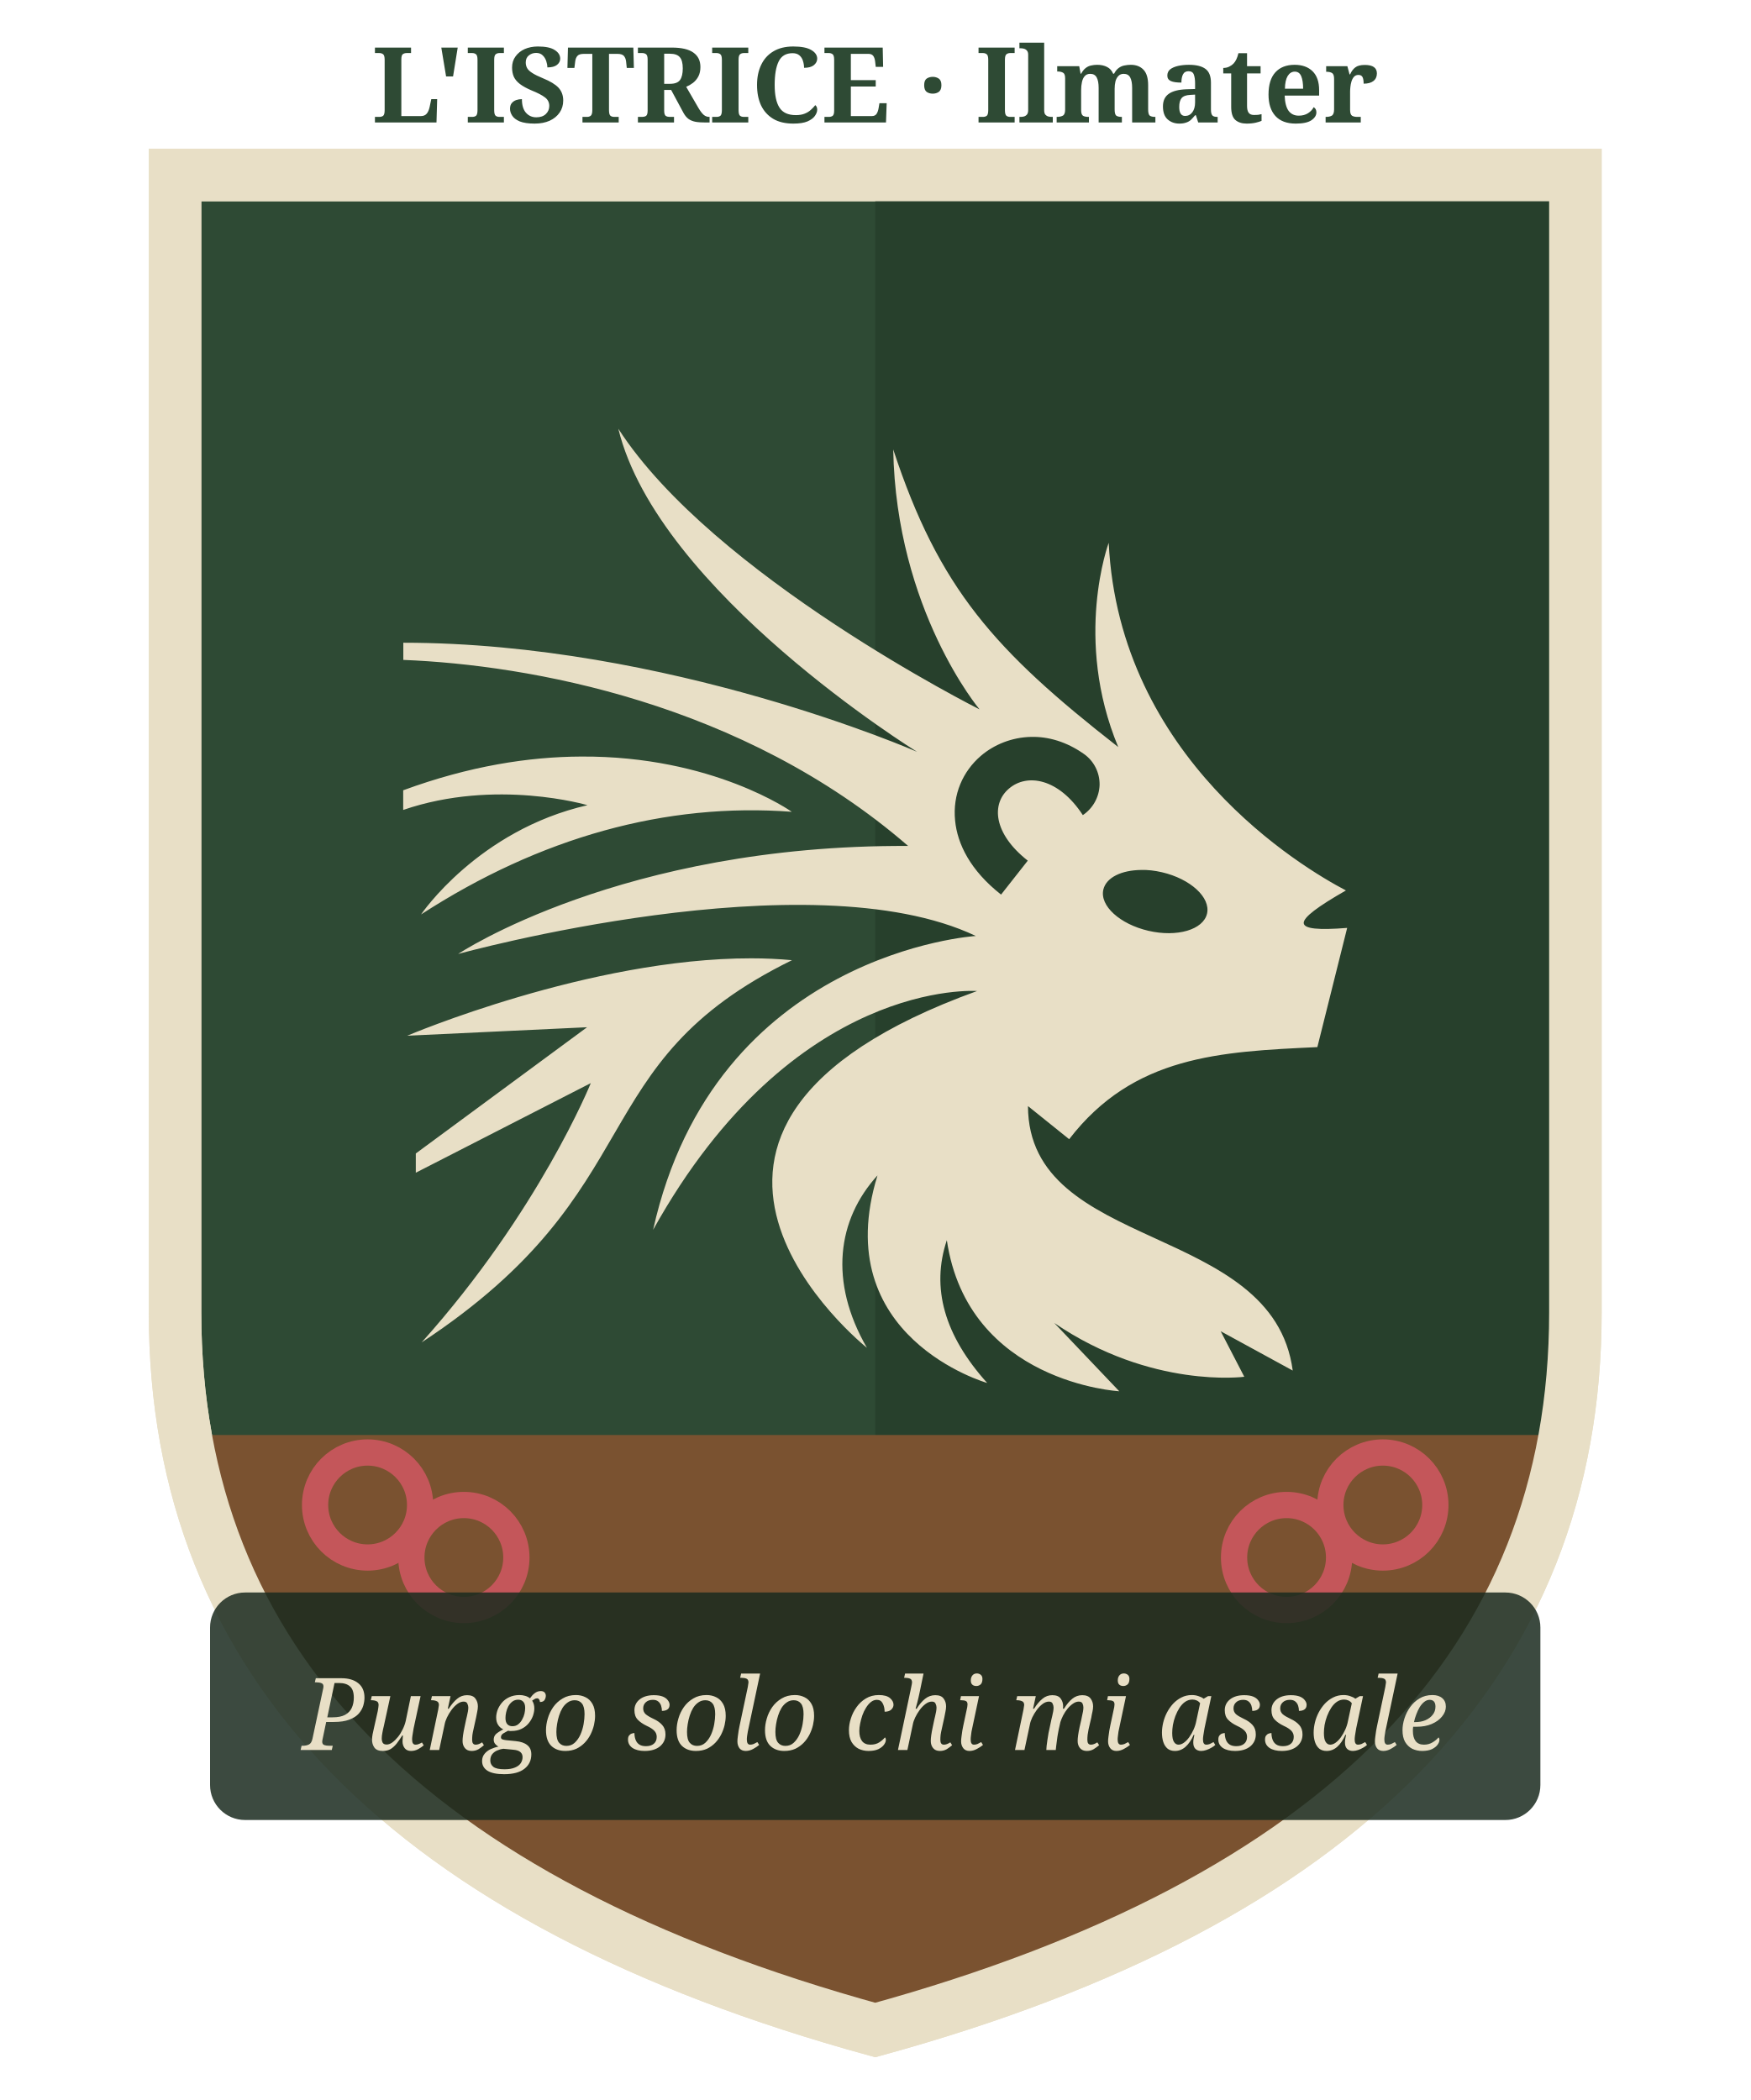
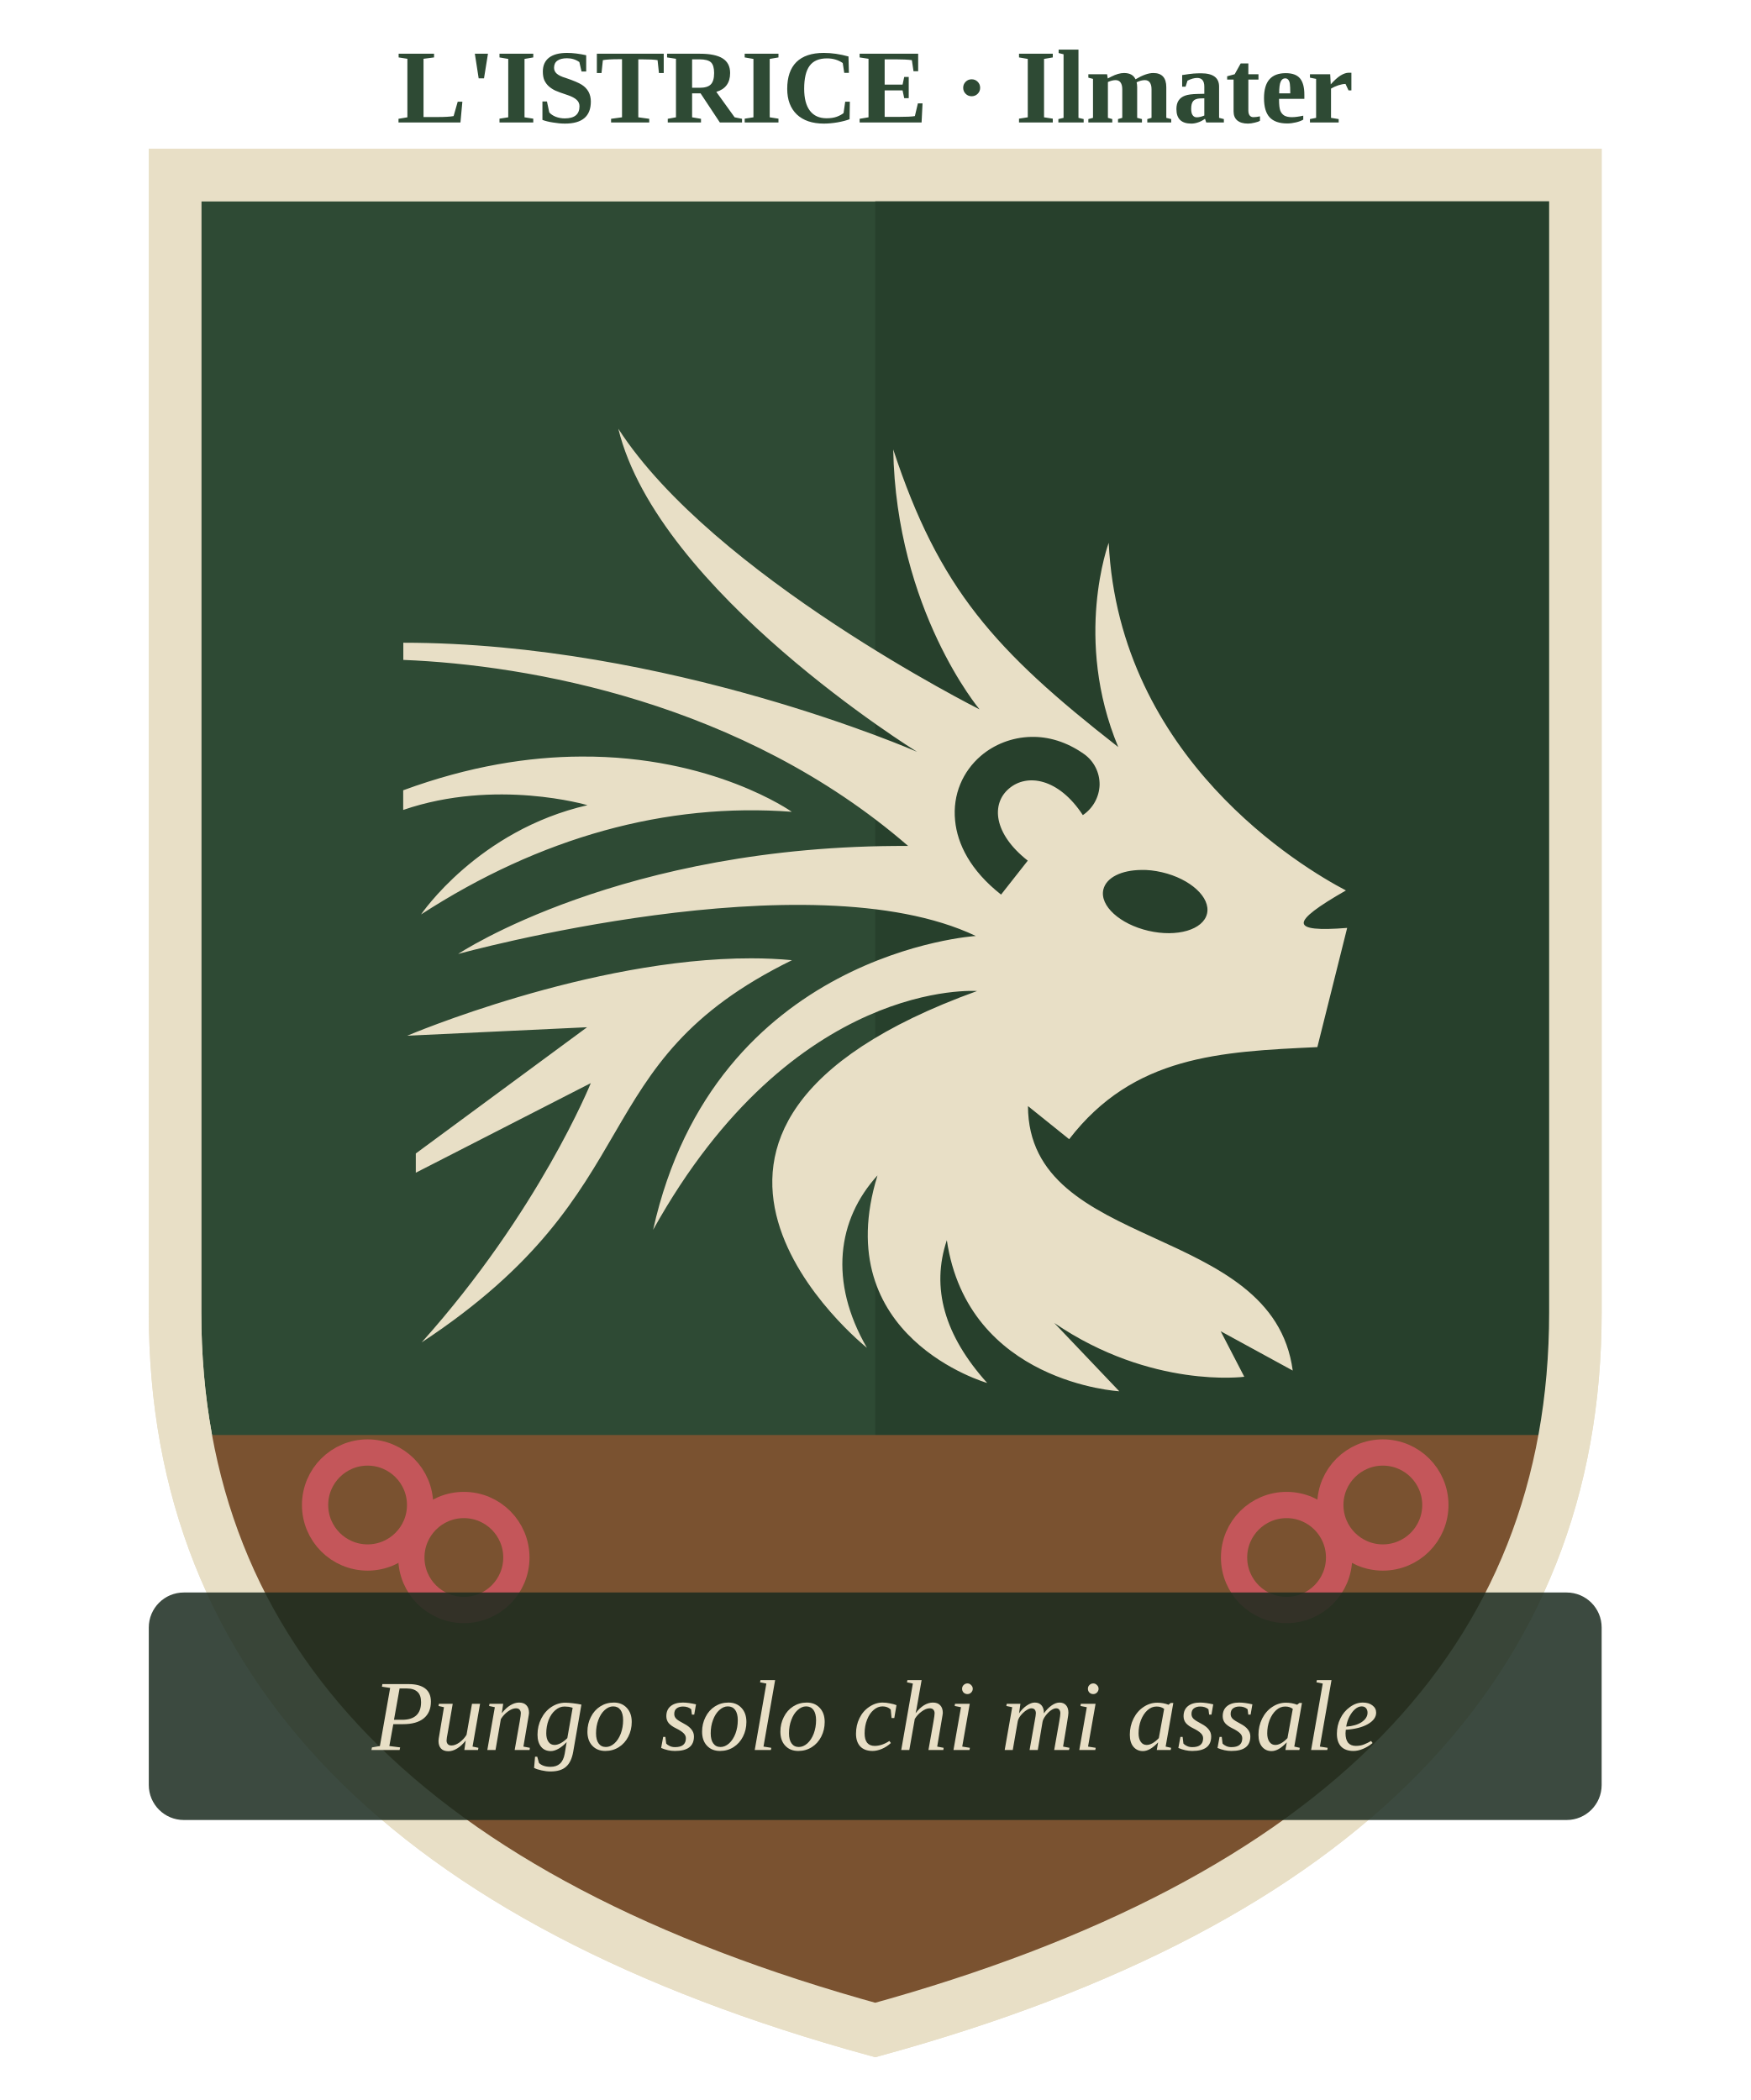
<svg xmlns="http://www.w3.org/2000/svg" viewBox="0 0 200 240" width="200" height="240" role="img" aria-label="Stemma Contrada dell'Istrice — distretto The Quill-Wood Refuge">
  <defs>
    <clipPath id="i4">
      <path d="M20 20 H180 V150 Q180 210 100 232 Q20 210 20 150 Z" />
    </clipPath>
  </defs>
  <path d="M20 20 H180 V150 Q180 210 100 232 Q20 210 20 150 Z" fill="#2e4a34" stroke="#e8dfc6" stroke-width="6" />
  <g clip-path="url(#i4)">
    <path d="M100 20 H180 V150 Q180 210 100 232 Z" fill="#27402c" />
    <path d="M20 164 H180 V150 Q180 210 100 232 Q20 210 20 150 Z" fill="#7a5230" />
    <g fill="#e8dfc6">
      <g transform="translate(39.76 44.53) scale(0.23651)">
        <path d="M130.6 18.9C149.8 97.7 274.9 175 274.9 175s-120.2-52.7-248.17-52.7v8.3c60.48 2.4 163.77 20.5 243.87 89.9-138.3-.7-217.4 52.2-217.4 52.2s169.6-47 250.1-8.7c0 0-126.1 7.8-155.9 142 67.9-122.1 156.5-115.4 156.5-115.4C118.4 357.7 250.7 463 250.7 463c-18.5-32-14.3-62 5.1-83.3-24.2 78.3 53 100.3 53 100.3-20.7-23-27.2-46-19.5-69 10.2 69 83.3 73 83.3 73l-31.4-33c46.9 32 91.8 26 91.8 26l-11.4-22 34.8 19c-9.6-72-127.7-57-127.9-127.8l19.9 16c31.1-40.4 72.9-42.3 119.9-44.5l14.4-57.6c-13.8 1.1-20.9.5-21-2.4 0-2.8 6.6-7.8 20.4-15.7-21.2-11.1-109.5-63.7-114.6-168 0 0-17.2 46.3 4.6 98.7-59.8-46.7-86.6-76.6-108.7-143.8 1.4 77.6 41.7 125.6 41.7 125.6S176.4 89.9 130.6 18.9zM330 167.8c8.3-.2 17.1 2.3 25.6 8.3 4.8 3.4 7.6 9 7.5 14.9-.2 5.9-3.2 11.3-8.1 14.6-11.7-17.9-27-20.3-35.7-12.8-8.6 7.3-7.6 21.7 9.1 34.8L315.5 244c-14.9-11.7-21.1-24.5-22.2-35.7-1.3-12.7 3.8-23.9 12.4-31.3 6.4-5.5 15-9 24.3-9.2zm-217.4 9.5c-24.98.1-53.86 4.5-85.93 16.3v9.5c44.83-15.4 89.03-2.3 89.03-2.3-52.93 12.1-80.4 52.8-80.4 52.8 57.55-37.3 118.4-54.2 179.1-49.6 0 0-38.1-27.1-101.8-26.7zm270.6 54.8c3.2-.1 6.5.3 10 1.1 13.8 3.2 23.6 12.2 21.8 20-1.8 7.8-14.5 11.5-28.3 8.3-13.8-3.2-23.6-12.1-21.8-19.9 1.4-5.9 8.8-9.4 18.3-9.5zm-188.3 42.7c-78.2-.1-166.29 37.4-166.29 37.4l86.89-4.1-82.74 61v9.3l84.54-43.3s-24.99 62-81.72 125.3C148.5 386 112.1 325.9 214.5 275.7c-6.4-.6-13-.9-19.6-.9z" />
      </g>
    </g>
    <g stroke="#c4565a" stroke-width="3" fill="none">
      <circle cx="42" cy="172" r="6" />
      <circle cx="53" cy="178" r="6" />
      <circle cx="158" cy="172" r="6" />
      <circle cx="147" cy="178" r="6" />
    </g>
  </g>
  <path d="M20 20 H180 V150 Q180 210 100 232 Q20 210 20 150 Z" fill="none" stroke="#e8dfc6" stroke-width="6" />
-   <rect x="24" y="182" width="152" height="26" rx="4" fill="#1a2a1e" opacity="0.85" />
-   <text x="100" y="200" font-family="Georgia,serif" font-size="11.5" fill="#e8dfc6" text-anchor="middle" font-style="italic">Pungo solo chi mi assale</text>
-   <text x="100" y="14" font-family="Georgia,serif" font-size="12" fill="#2e4a34" text-anchor="middle" font-weight="bold">L'ISTRICE · Ilmater</text>
+   <rect x="17" y="182" width="166" height="26" rx="4" fill="#1a2a1e" opacity="0.85" />
+   <text x="100" y="200" font-family="Georgia,&quot;Liberation Serif&quot;,&quot;DejaVu Serif&quot;,serif" font-size="11.5" fill="#e8dfc6" text-anchor="middle" font-style="italic" textLength="116.0" lengthAdjust="spacingAndGlyphs">Pungo solo chi mi assale</text>
+   <text x="100" y="14" font-family="Georgia,&quot;Liberation Serif&quot;,&quot;DejaVu Serif&quot;,serif" font-size="12" fill="#2e4a34" text-anchor="middle" font-weight="bold" textLength="110.0" lengthAdjust="spacingAndGlyphs">L'ISTRICE · Ilmater</text>
</svg>
